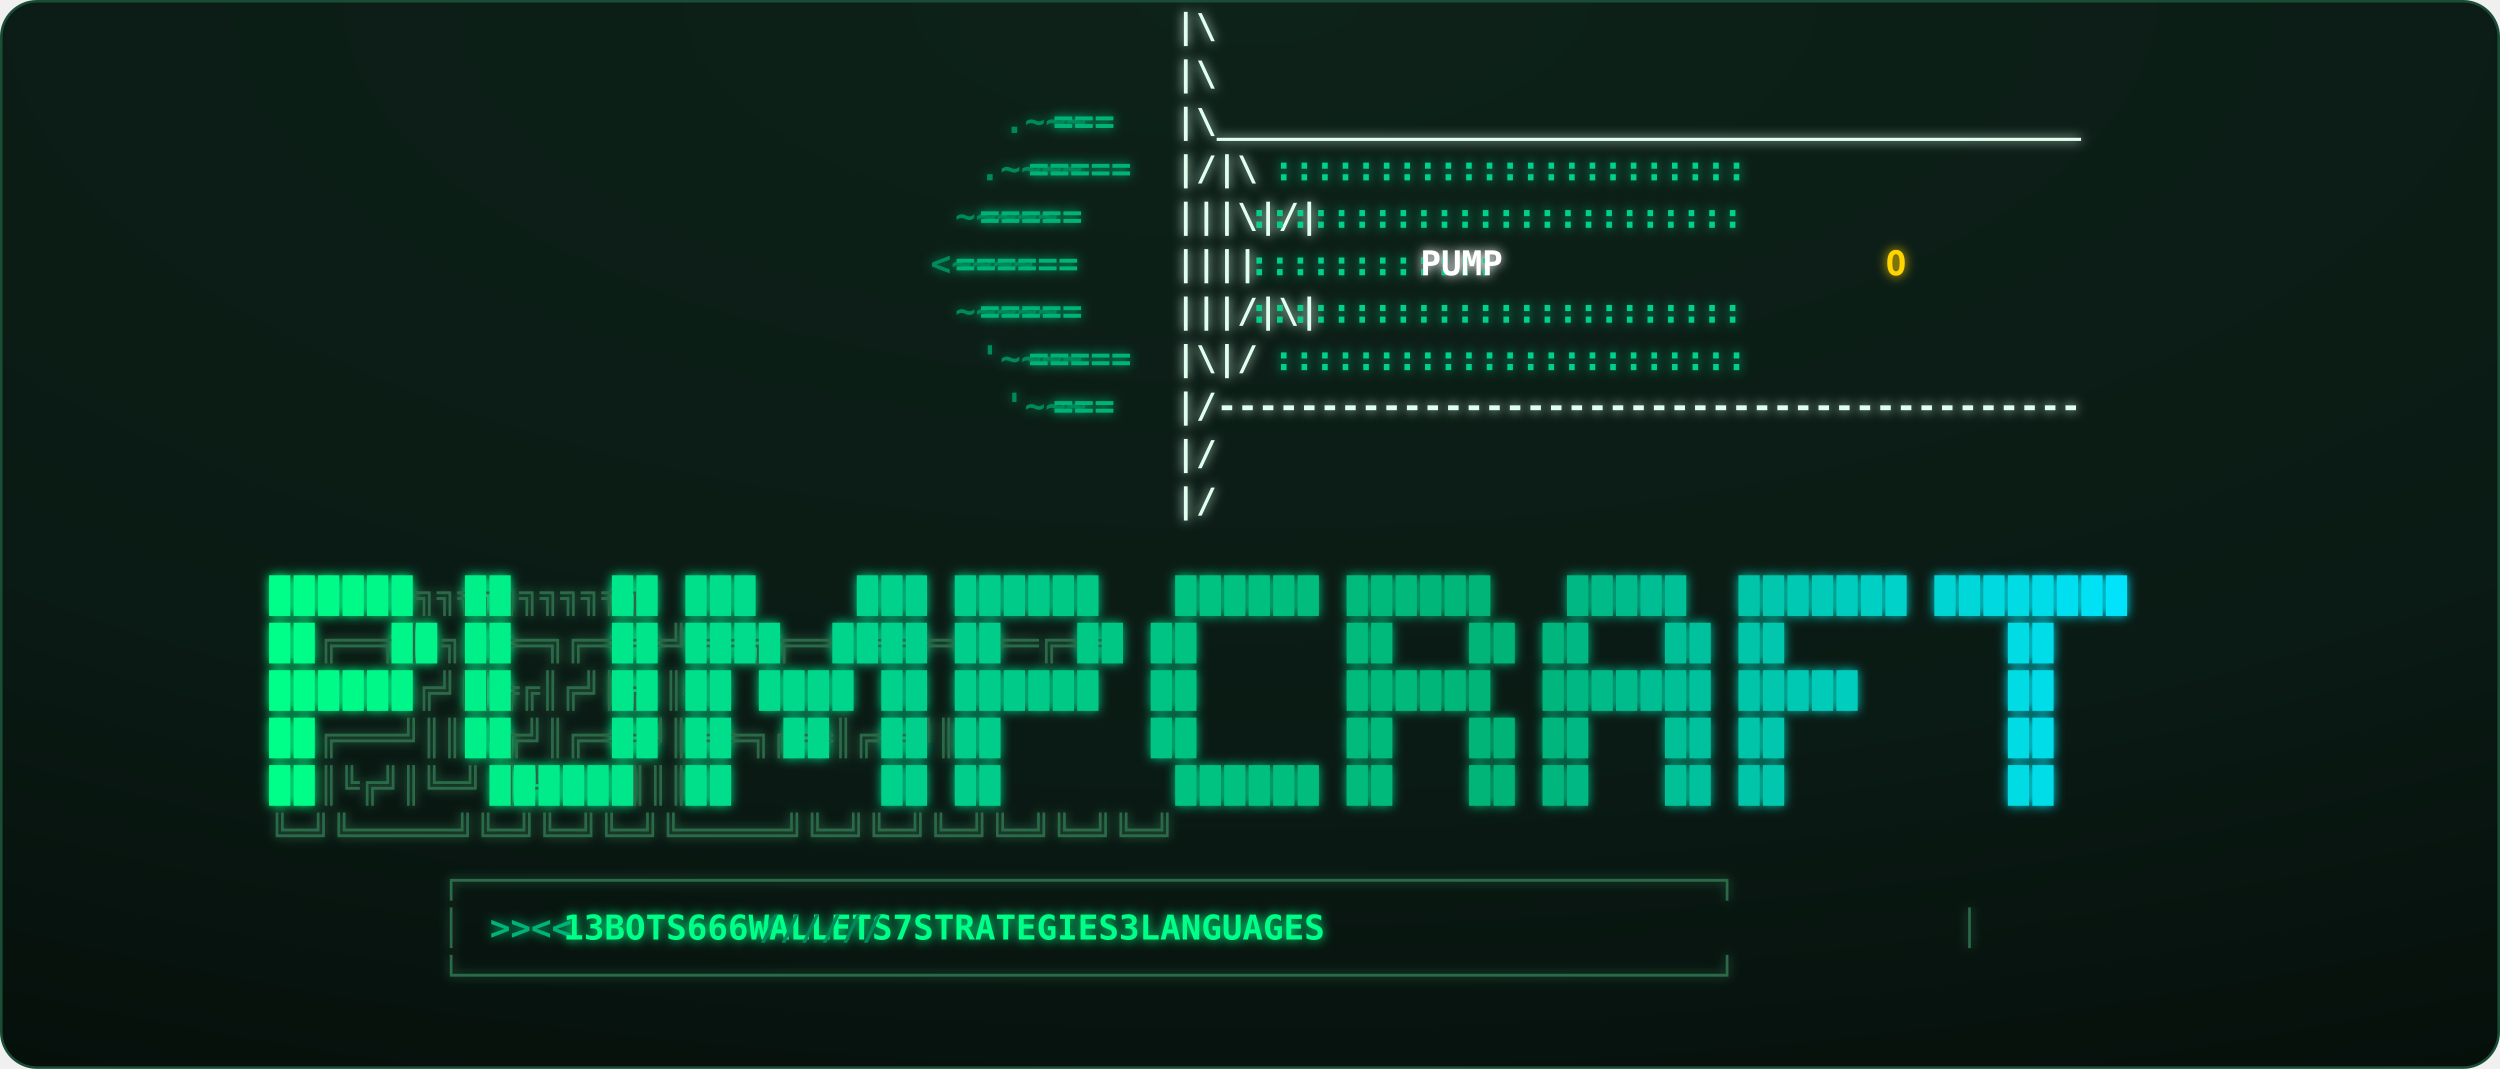
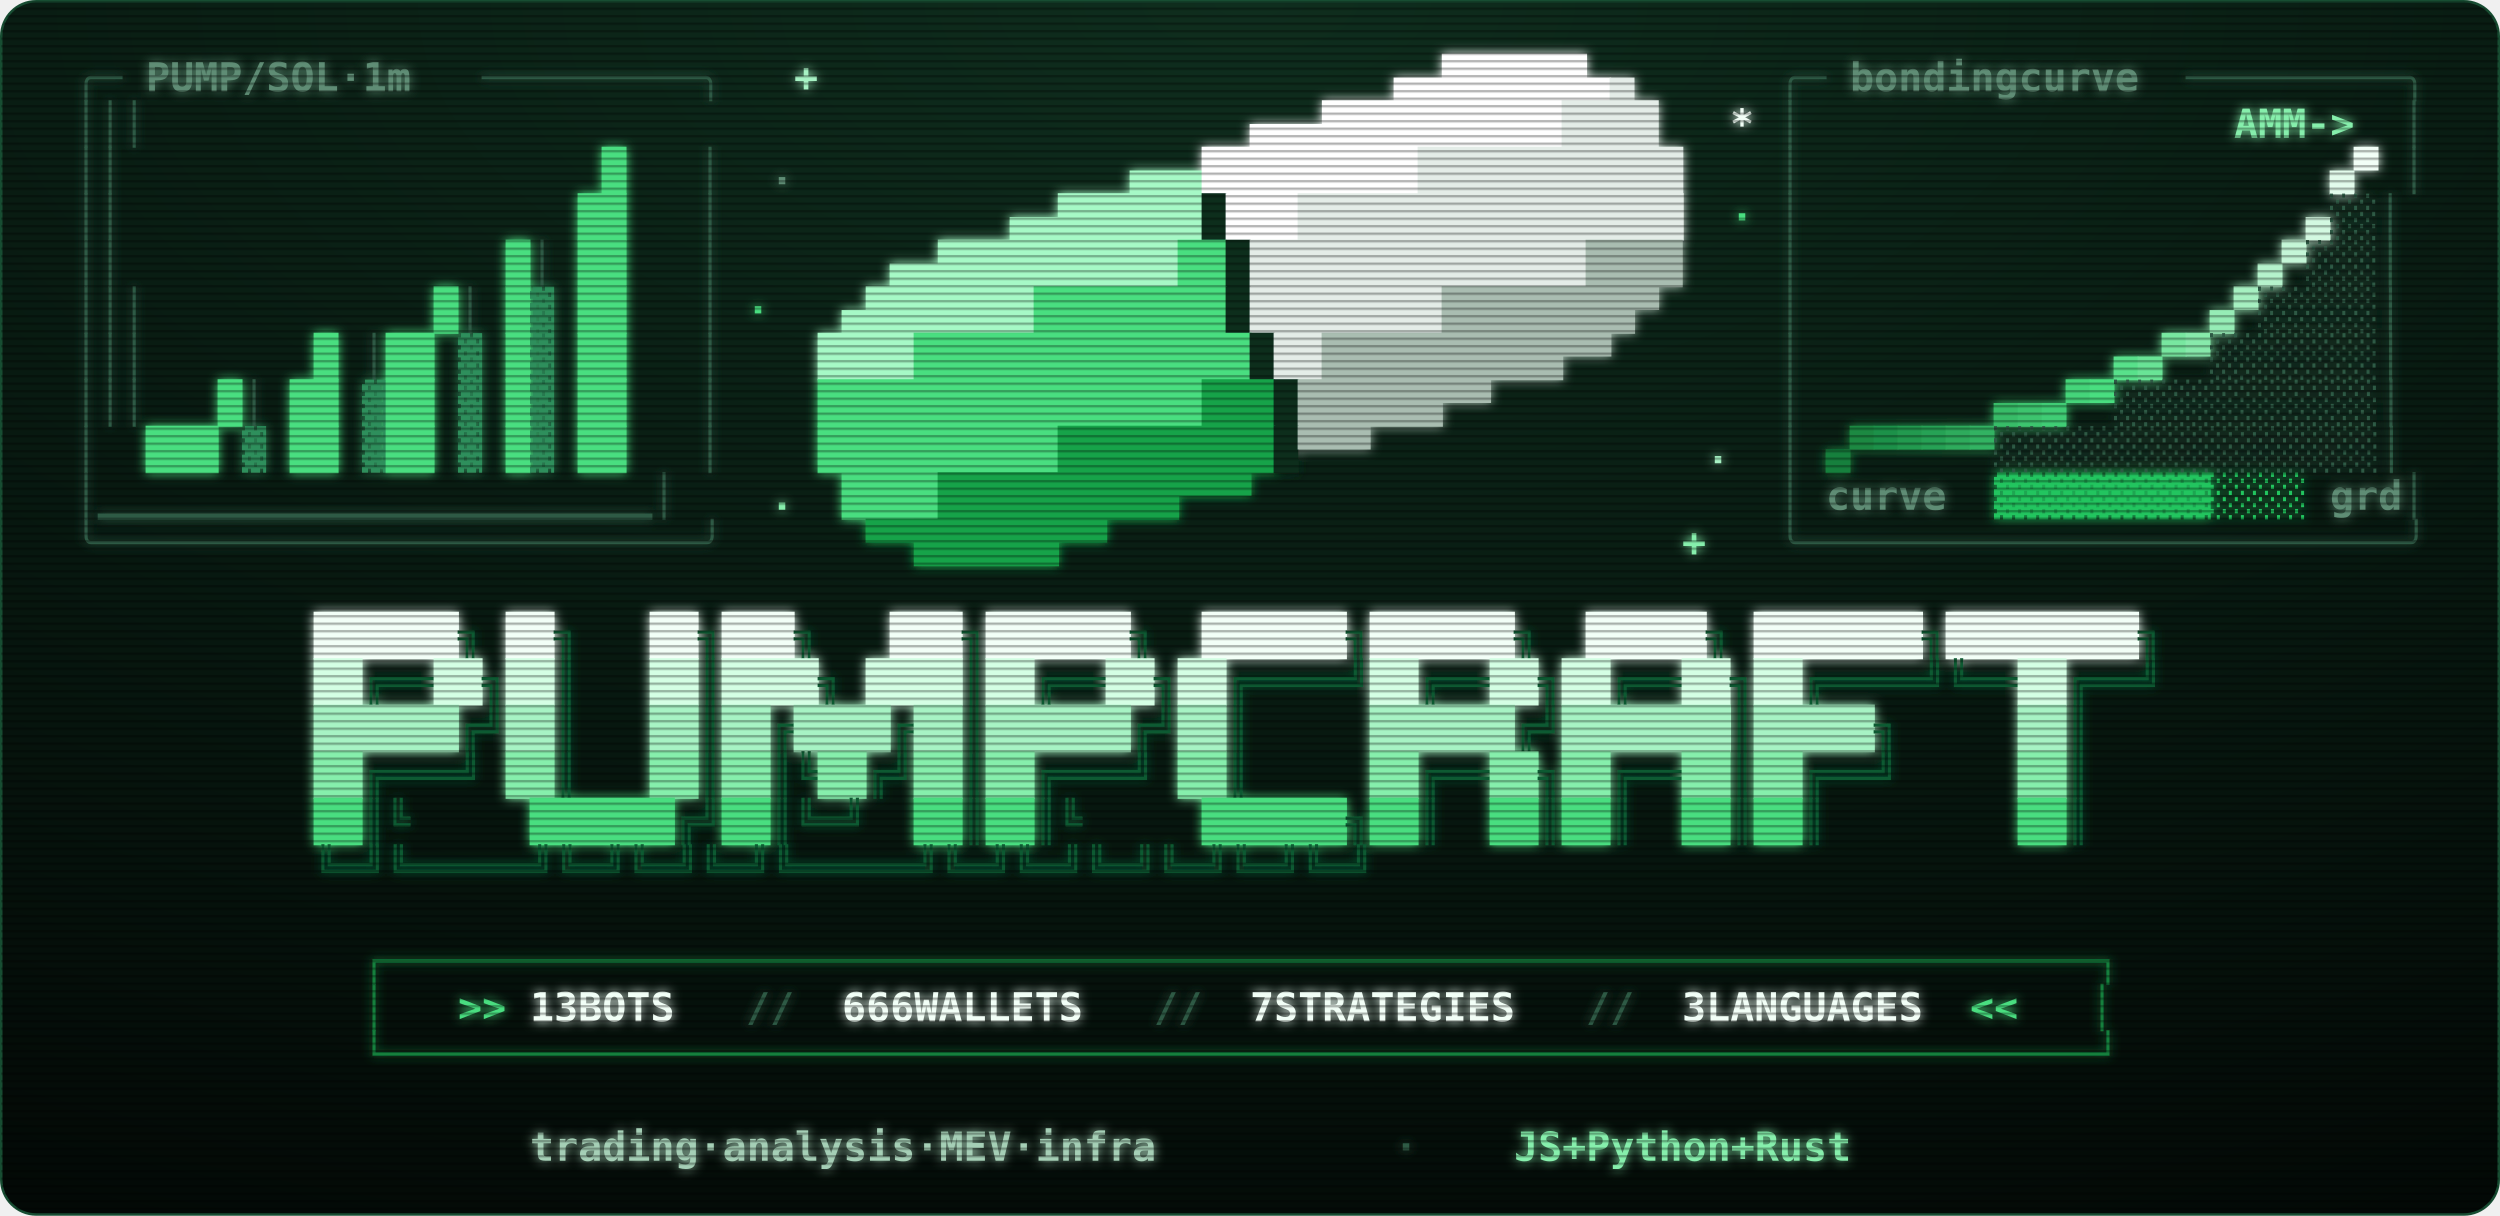
- <svg xmlns="http://www.w3.org/2000/svg" width="980" height="419" viewBox="0 0 980 419">
+ <svg xmlns="http://www.w3.org/2000/svg" width="1000" height="486.3" viewBox="0 0 1000 486.3">
  <defs>
-     <radialGradient id="bg" cx="0.5" cy="0" r="1.2">
-       <stop offset="0" stop-color="#0d2219" />
-       <stop offset="0.6" stop-color="#0a1a14" />
-       <stop offset="1" stop-color="#050d09" />
+     <radialGradient id="bg" cx="0.5" cy="0" r="1.1">
+       <stop offset="0" stop-color="#0f2e1e" />
+       <stop offset="0.6" stop-color="#07170f" />
+       <stop offset="1" stop-color="#030906" />
    </radialGradient>
+     <pattern id="scan" width="4" height="3" patternUnits="userSpaceOnUse">
+       <rect width="4" height="1" fill="#000" opacity="0.28" />
+     </pattern>
    <filter id="glow" x="-5%" y="-20%" width="110%" height="140%">
-       <feGaussianBlur stdDeviation="2" result="b" />
+       <feGaussianBlur stdDeviation="2.2" result="b" />
      <feMerge>
        <feMergeNode in="b" />
        <feMergeNode in="SourceGraphic" />
      </feMerge>
    </filter>
  </defs>
-   <rect x="0.5" y="0.5" width="979" height="418" rx="14" fill="url(#bg)" stroke="#1a4d35" />
-   <g font-family="Menlo,Consolas,'DejaVu Sans Mono','Liberation Mono','Courier New',monospace" font-size="13.4" font-weight="700" filter="url(#glow)">
-     <text y="14.9">
-       <tspan x="460.8 470.4" fill="#e0fff0">|\</tspan>
-     </text>
-     <text y="33.5">
-       <tspan x="460.8 489.6" fill="#e0fff0">|\</tspan>
-     </text>
-     <text y="52.1">
-       <tspan x="393.6 403.2 422.4 441.6" fill="#008a5c">.~~~</tspan>
-       <tspan x="412.8 432.0 451.2" fill="#00b376">===</tspan>
-       <tspan x="460.8 499.2 508.8 518.4 528.0 537.6 547.2 556.8 566.4 576.0 585.6 595.2 604.8 614.4 624.0 633.6 643.2 652.8 662.4 672.0 681.6 691.2 700.8 710.4 720.0 729.6 739.2 748.8 758.4 768.0 777.6 787.2 796.8 806.4 816.0 825.6 835.2 844.8 854.4 864.0 873.6 883.2 892.8 902.4" fill="#e0fff0">|\__________________________________________</tspan>
-     </text>
-     <text y="70.7">
-       <tspan x="384.0 393.6 412.8 432.0 451.2" fill="#008a5c">.~~~~</tspan>
-       <tspan x="403.2 422.4 441.6 470.4 480.0" fill="#00b376">=====</tspan>
-       <tspan x="460.8 489.6 720.0 921.6" fill="#e0fff0">|/|\</tspan>
-       <tspan x="499.2 508.8 518.4 528.0 537.6 547.2 556.8 566.4 576.0 585.6 595.2 604.8 614.4 624.0 633.6 643.2 652.8 662.4 672.0 681.6 691.2 700.8 710.4" fill="#00d18c">:::::::::::::::::::::::</tspan>
-     </text>
-     <text y="89.3">
-       <tspan x="374.4 393.6 412.8 432.0 451.2" fill="#008a5c">~~~~~</tspan>
-       <tspan x="384.0 403.2 422.4 441.6 470.4" fill="#00b376">=====</tspan>
-       <tspan x="460.8 480.0 720.0 739.2 748.8 758.4 931.2" fill="#e0fff0">|||\|/|</tspan>
-       <tspan x="489.6 499.2 508.8 518.4 528.0 537.6 547.2 556.8 566.4 576.0 585.6 595.2 604.8 614.4 624.0 633.6 643.2 652.8 662.4 672.0 681.6 691.2 700.8 710.4" fill="#00d18c">::::::::::::::::::::::::</tspan>
-     </text>
-     <text y="107.9">
-       <tspan x="364.8 384.0 403.2 422.4 441.6" fill="#008a5c">&lt;~~~~</tspan>
-       <tspan x="374.4 393.6 412.8 432.0 451.2 470.4" fill="#00b376">======</tspan>
-       <tspan x="460.8 480.0 710.4 921.6" fill="#e0fff0">||||</tspan>
-       <tspan x="489.6 499.2 508.8 518.4 528.0 643.2 652.8 662.4 672.0 681.6 691.2 700.8" fill="#00d18c">::::::::::::</tspan>
-       <tspan x="556.8 576.0 595.2 614.4" fill="#ffffff">PUMP</tspan>
-       <tspan x="739.2" fill="#ffd400">O</tspan>
-     </text>
-     <text y="126.5">
-       <tspan x="374.4 393.6 412.8 432.0 451.2" fill="#008a5c">~~~~~</tspan>
-       <tspan x="384.0 403.2 422.4 441.6 470.4" fill="#00b376">=====</tspan>
-       <tspan x="460.8 480.0 720.0 739.2 748.8 758.4 931.2" fill="#e0fff0">|||/|\|</tspan>
-       <tspan x="489.6 499.2 508.8 518.4 528.0 537.6 547.2 556.8 566.4 576.0 585.6 595.2 604.8 614.4 624.0 633.6 643.2 652.8 662.4 672.0 681.6 691.2 700.8 710.4" fill="#00d18c">::::::::::::::::::::::::</tspan>
-     </text>
-     <text y="145.1">
-       <tspan x="384.0 393.6 412.8 432.0 451.2" fill="#008a5c">'~~~~</tspan>
-       <tspan x="403.2 422.4 441.6 470.4 480.0" fill="#00b376">=====</tspan>
-       <tspan x="460.8 489.6 720.0 921.6" fill="#e0fff0">|\|/</tspan>
-       <tspan x="499.2 508.8 518.4 528.0 537.6 547.2 556.8 566.4 576.0 585.6 595.2 604.8 614.4 624.0 633.6 643.2 652.8 662.4 672.0 681.6 691.2 700.8 710.4" fill="#00d18c">:::::::::::::::::::::::</tspan>
-     </text>
-     <text y="163.7">
-       <tspan x="393.6 403.2 422.4 441.6" fill="#008a5c">'~~~</tspan>
-       <tspan x="412.8 432.0 451.2" fill="#00b376">===</tspan>
-       <tspan x="460.8 499.2 508.8 518.4 528.0 537.6 547.2 556.8 566.4 576.0 585.6 595.2 604.8 614.4 624.0 633.6 643.2 652.8 662.4 672.0 681.6 691.2 700.8 710.4 720.0 729.6 739.2 748.8 758.4 768.0 777.6 787.2 796.8 806.4 816.0 825.6 835.2 844.8 854.4 864.0 873.6 883.2 892.8 902.4" fill="#e0fff0">|/------------------------------------------</tspan>
-     </text>
-     <text y="182.3">
-       <tspan x="460.8 489.6" fill="#e0fff0">|/</tspan>
-     </text>
-     <text y="200.9">
-       <tspan x="460.8 470.4" fill="#e0fff0">|/</tspan>
-     </text>
-     <text y="238.1">
-       <tspan x="105.6" fill="#00ff88">█</tspan>
-       <tspan x="115.2" fill="#00fd88">█</tspan>
-       <tspan x="124.8" fill="#00fb88">█</tspan>
-       <tspan x="134.4" fill="#00fa88">█</tspan>
-       <tspan x="144.0" fill="#00f889">█</tspan>
-       <tspan x="153.6" fill="#00f689">█</tspan>
-       <tspan x="163.2 201.6 259.2 297.6 364.8 432.0 518.4 585.6 662.4 748.8 835.2" fill="#2a6b4a">╗╗╗╗╗╗╗╗╗╗╗</tspan>
-       <tspan x="182.4" fill="#00f089">█</tspan>
-       <tspan x="192.0" fill="#00ef89">█</tspan>
-       <tspan x="240.0" fill="#00e68a">█</tspan>
-       <tspan x="249.6" fill="#00e48a">█</tspan>
-       <tspan x="268.8" fill="#00e08b">█</tspan>
-       <tspan x="278.4" fill="#00de8b">█</tspan>
-       <tspan x="288.0" fill="#00dc8b">█</tspan>
-       <tspan x="336.0" fill="#00d38c">█</tspan>
-       <tspan x="345.6" fill="#00d28c">█</tspan>
-       <tspan x="355.2" fill="#00d08b">█</tspan>
-       <tspan x="374.4" fill="#00ce8a">█</tspan>
-       <tspan x="384.0" fill="#00cd89">█</tspan>
-       <tspan x="393.6" fill="#00cb88">█</tspan>
-       <tspan x="403.2" fill="#00ca87">█</tspan>
-       <tspan x="412.8" fill="#00c986">█</tspan>
-       <tspan x="422.4" fill="#00c885">█</tspan>
-       <tspan x="460.8" fill="#00c382">█</tspan>
-       <tspan x="470.4" fill="#00c281">█</tspan>
-       <tspan x="480.0" fill="#00c180">█</tspan>
-       <tspan x="489.6" fill="#00c07f">█</tspan>
-       <tspan x="499.2" fill="#00be7e">█</tspan>
-       <tspan x="508.8" fill="#00bd7e">█</tspan>
-       <tspan x="528.0" fill="#00bb7c">█</tspan>
-       <tspan x="537.6" fill="#00ba7b">█</tspan>
-       <tspan x="547.2" fill="#00b97a">█</tspan>
-       <tspan x="556.8" fill="#00b779">█</tspan>
-       <tspan x="566.4" fill="#00b678">█</tspan>
-       <tspan x="576.0" fill="#00b577">█</tspan>
-       <tspan x="614.4" fill="#00b883">█</tspan>
-       <tspan x="624.0" fill="#00ba88">█</tspan>
-       <tspan x="633.6" fill="#00bc8d">█</tspan>
-       <tspan x="643.2" fill="#00be93">█</tspan>
-       <tspan x="652.8" fill="#00c098">█</tspan>
-       <tspan x="681.6" fill="#00c5a8">█</tspan>
-       <tspan x="691.2" fill="#00c7ae">█</tspan>
-       <tspan x="700.8" fill="#00c9b3">█</tspan>
-       <tspan x="710.4" fill="#00cbb9">█</tspan>
-       <tspan x="720.0" fill="#00cdbe">█</tspan>
-       <tspan x="729.6" fill="#00cfc4">█</tspan>
-       <tspan x="739.2" fill="#00d1c9">█</tspan>
-       <tspan x="758.4" fill="#00d5d4">█</tspan>
-       <tspan x="768.0" fill="#00d7d9">█</tspan>
-       <tspan x="777.6" fill="#00d9df">█</tspan>
-       <tspan x="787.2" fill="#00dbe4">█</tspan>
-       <tspan x="796.8" fill="#00dde9">█</tspan>
-       <tspan x="806.4" fill="#00dfef">█</tspan>
-       <tspan x="816.0" fill="#00e1f4">█</tspan>
-       <tspan x="825.6" fill="#00e3fa">█</tspan>
-     </text>
-     <text y="256.7">
-       <tspan x="105.6" fill="#00ff88">█</tspan>
-       <tspan x="115.2" fill="#00fd88">█</tspan>
-       <tspan x="124.8 134.4 144.0 172.8 201.6 259.2 307.2 364.8 393.6 403.2 412.8 441.6 470.4 480.0 489.6 499.2 508.8 518.4 547.2 556.8 566.4 595.2 624.0 633.6 643.2 672.0 700.8 710.4 720.0 729.6 739.2 748.8 758.4 768.0 777.6 806.4 816.0 825.6 835.2" fill="#2a6b4a">╔══╗║║╗║╔══╗╔════╝╔══╗╔══╗╔════╝╚══╔══╝</tspan>
-       <tspan x="153.6" fill="#00f689">█</tspan>
-       <tspan x="163.2" fill="#00f489">█</tspan>
-       <tspan x="182.4" fill="#00f089">█</tspan>
-       <tspan x="192.0" fill="#00ef89">█</tspan>
-       <tspan x="240.0" fill="#00e68a">█</tspan>
-       <tspan x="249.6" fill="#00e48a">█</tspan>
-       <tspan x="268.8" fill="#00e08b">█</tspan>
-       <tspan x="278.4" fill="#00de8b">█</tspan>
-       <tspan x="288.0" fill="#00dc8b">█</tspan>
-       <tspan x="297.6" fill="#00db8b">█</tspan>
-       <tspan x="326.4" fill="#00d58c">█</tspan>
-       <tspan x="336.0" fill="#00d38c">█</tspan>
-       <tspan x="345.6" fill="#00d28c">█</tspan>
-       <tspan x="355.2" fill="#00d08b">█</tspan>
-       <tspan x="374.4" fill="#00ce8a">█</tspan>
-       <tspan x="384.0" fill="#00cd89">█</tspan>
-       <tspan x="422.4" fill="#00c885">█</tspan>
-       <tspan x="432.0" fill="#00c784">█</tspan>
-       <tspan x="451.2" fill="#00c483">█</tspan>
-       <tspan x="460.8" fill="#00c382">█</tspan>
-       <tspan x="528.0" fill="#00bb7c">█</tspan>
-       <tspan x="537.6" fill="#00ba7b">█</tspan>
-       <tspan x="576.0" fill="#00b577">█</tspan>
-       <tspan x="585.6" fill="#00b477">█</tspan>
-       <tspan x="604.8" fill="#00b67d">█</tspan>
-       <tspan x="614.4" fill="#00b883">█</tspan>
-       <tspan x="652.8" fill="#00c098">█</tspan>
-       <tspan x="662.4" fill="#00c19e">█</tspan>
-       <tspan x="681.6" fill="#00c5a8">█</tspan>
-       <tspan x="691.2" fill="#00c7ae">█</tspan>
-       <tspan x="787.2" fill="#00dbe4">█</tspan>
-       <tspan x="796.8" fill="#00dde9">█</tspan>
-     </text>
-     <text y="275.3">
-       <tspan x="105.6" fill="#00ff88">█</tspan>
-       <tspan x="115.2" fill="#00fd88">█</tspan>
-       <tspan x="124.8" fill="#00fb88">█</tspan>
-       <tspan x="134.4" fill="#00fa88">█</tspan>
-       <tspan x="144.0" fill="#00f889">█</tspan>
-       <tspan x="153.6" fill="#00f689">█</tspan>
-       <tspan x="163.2 172.8 201.6 259.2 288.0 336.0 364.8 432.0 441.6 470.4 585.6 595.2 672.0 729.6 806.4" fill="#2a6b4a">╔╝║║╔╔║╔╝║╔╝║╗║</tspan>
-       <tspan x="182.4" fill="#00f089">█</tspan>
-       <tspan x="192.0" fill="#00ef89">█</tspan>
-       <tspan x="240.0" fill="#00e68a">█</tspan>
-       <tspan x="249.6" fill="#00e48a">█</tspan>
-       <tspan x="268.8" fill="#00e08b">█</tspan>
-       <tspan x="278.4" fill="#00de8b">█</tspan>
-       <tspan x="297.6" fill="#00db8b">█</tspan>
-       <tspan x="307.2" fill="#00d98b">█</tspan>
-       <tspan x="316.8" fill="#00d78b">█</tspan>
-       <tspan x="326.4" fill="#00d58c">█</tspan>
-       <tspan x="345.6" fill="#00d28c">█</tspan>
-       <tspan x="355.2" fill="#00d08b">█</tspan>
-       <tspan x="374.4" fill="#00ce8a">█</tspan>
-       <tspan x="384.0" fill="#00cd89">█</tspan>
-       <tspan x="393.6" fill="#00cb88">█</tspan>
-       <tspan x="403.2" fill="#00ca87">█</tspan>
-       <tspan x="412.8" fill="#00c986">█</tspan>
-       <tspan x="422.4" fill="#00c885">█</tspan>
-       <tspan x="451.2" fill="#00c483">█</tspan>
-       <tspan x="460.8" fill="#00c382">█</tspan>
-       <tspan x="528.0" fill="#00bb7c">█</tspan>
-       <tspan x="537.6" fill="#00ba7b">█</tspan>
-       <tspan x="547.2" fill="#00b97a">█</tspan>
-       <tspan x="556.8" fill="#00b779">█</tspan>
-       <tspan x="566.4" fill="#00b678">█</tspan>
-       <tspan x="576.0" fill="#00b577">█</tspan>
-       <tspan x="604.8" fill="#00b67d">█</tspan>
-       <tspan x="614.4" fill="#00b883">█</tspan>
-       <tspan x="624.0" fill="#00ba88">█</tspan>
-       <tspan x="633.6" fill="#00bc8d">█</tspan>
-       <tspan x="643.2" fill="#00be93">█</tspan>
-       <tspan x="652.8" fill="#00c098">█</tspan>
-       <tspan x="662.4" fill="#00c19e">█</tspan>
-       <tspan x="681.6" fill="#00c5a8">█</tspan>
-       <tspan x="691.2" fill="#00c7ae">█</tspan>
-       <tspan x="700.8" fill="#00c9b3">█</tspan>
-       <tspan x="710.4" fill="#00cbb9">█</tspan>
-       <tspan x="720.0" fill="#00cdbe">█</tspan>
-       <tspan x="787.2" fill="#00dbe4">█</tspan>
-       <tspan x="796.8" fill="#00dde9">█</tspan>
-     </text>
-     <text y="293.9">
-       <tspan x="105.6" fill="#00ff88">█</tspan>
-       <tspan x="115.2" fill="#00fd88">█</tspan>
-       <tspan x="124.8 134.4 144.0 153.6 163.2 201.6 259.2 288.0 297.6 326.4 336.0 364.8 393.6 403.2 412.8 422.4 432.0 470.4 547.2 556.8 566.4 595.2 624.0 633.6 643.2 672.0 700.8 710.4 720.0 729.6 806.4" fill="#2a6b4a">╔═══╝║║║╚╔╝║╔═══╝║╔══╗╔══║╔══╝║</tspan>
-       <tspan x="182.4" fill="#00f089">█</tspan>
-       <tspan x="192.0" fill="#00ef89">█</tspan>
-       <tspan x="240.0" fill="#00e68a">█</tspan>
-       <tspan x="249.6" fill="#00e48a">█</tspan>
-       <tspan x="268.8" fill="#00e08b">█</tspan>
-       <tspan x="278.4" fill="#00de8b">█</tspan>
-       <tspan x="307.2" fill="#00d98b">█</tspan>
-       <tspan x="316.8" fill="#00d78b">█</tspan>
-       <tspan x="345.6" fill="#00d28c">█</tspan>
-       <tspan x="355.2" fill="#00d08b">█</tspan>
-       <tspan x="374.4" fill="#00ce8a">█</tspan>
-       <tspan x="384.0" fill="#00cd89">█</tspan>
-       <tspan x="451.2" fill="#00c483">█</tspan>
-       <tspan x="460.8" fill="#00c382">█</tspan>
-       <tspan x="528.0" fill="#00bb7c">█</tspan>
-       <tspan x="537.6" fill="#00ba7b">█</tspan>
-       <tspan x="576.0" fill="#00b577">█</tspan>
-       <tspan x="585.6" fill="#00b477">█</tspan>
-       <tspan x="604.8" fill="#00b67d">█</tspan>
-       <tspan x="614.4" fill="#00b883">█</tspan>
-       <tspan x="652.8" fill="#00c098">█</tspan>
-       <tspan x="662.4" fill="#00c19e">█</tspan>
-       <tspan x="681.6" fill="#00c5a8">█</tspan>
-       <tspan x="691.2" fill="#00c7ae">█</tspan>
-       <tspan x="787.2" fill="#00dbe4">█</tspan>
-       <tspan x="796.8" fill="#00dde9">█</tspan>
-     </text>
-     <text y="312.5">
-       <tspan x="105.6" fill="#00ff88">█</tspan>
-       <tspan x="115.2" fill="#00fd88">█</tspan>
-       <tspan x="124.8 182.4 249.6 259.2 288.0 307.2 316.8 326.4 364.8 393.6 451.2 518.4 547.2 595.2 624.0 672.0 700.8 806.4" fill="#2a6b4a">║╚╔╝║╚═╝║║╚╗║║║║║║</tspan>
-       <tspan x="192.0" fill="#00ef89">█</tspan>
-       <tspan x="201.6" fill="#00ed8a">█</tspan>
-       <tspan x="211.2" fill="#00eb8a">█</tspan>
-       <tspan x="220.8" fill="#00e98a">█</tspan>
-       <tspan x="230.4" fill="#00e78a">█</tspan>
-       <tspan x="240.0" fill="#00e68a">█</tspan>
-       <tspan x="268.8" fill="#00e08b">█</tspan>
-       <tspan x="278.4" fill="#00de8b">█</tspan>
-       <tspan x="345.6" fill="#00d28c">█</tspan>
-       <tspan x="355.2" fill="#00d08b">█</tspan>
-       <tspan x="374.4" fill="#00ce8a">█</tspan>
-       <tspan x="384.0" fill="#00cd89">█</tspan>
-       <tspan x="460.8" fill="#00c382">█</tspan>
-       <tspan x="470.4" fill="#00c281">█</tspan>
-       <tspan x="480.0" fill="#00c180">█</tspan>
-       <tspan x="489.6" fill="#00c07f">█</tspan>
-       <tspan x="499.2" fill="#00be7e">█</tspan>
-       <tspan x="508.8" fill="#00bd7e">█</tspan>
-       <tspan x="528.0" fill="#00bb7c">█</tspan>
-       <tspan x="537.6" fill="#00ba7b">█</tspan>
-       <tspan x="576.0" fill="#00b577">█</tspan>
-       <tspan x="585.6" fill="#00b477">█</tspan>
-       <tspan x="604.8" fill="#00b67d">█</tspan>
-       <tspan x="614.4" fill="#00b883">█</tspan>
-       <tspan x="652.8" fill="#00c098">█</tspan>
-       <tspan x="662.4" fill="#00c19e">█</tspan>
-       <tspan x="681.6" fill="#00c5a8">█</tspan>
-       <tspan x="691.2" fill="#00c7ae">█</tspan>
-       <tspan x="787.2" fill="#00dbe4">█</tspan>
-       <tspan x="796.8" fill="#00dde9">█</tspan>
-     </text>
-     <text y="331.1">
-       <tspan x="105.6 115.2 124.8 192.0 201.6 211.2 220.8 230.4 240.0 249.6 268.8 278.4 288.0 345.6 355.2 364.8 374.4 384.0 393.6 460.8 470.4 480.0 489.6 499.2 508.8 518.4 528.0 537.6 547.2 576.0 585.6 595.2 604.8 614.4 624.0 652.8 662.4 672.0 681.6 691.2 700.8 787.2 796.8 806.4" fill="#2a6b4a">╚═╝╚═════╝╚═╝╚═╝╚═╝╚═════╝╚═╝╚═╝╚═╝╚═╝╚═╝╚═╝</tspan>
-     </text>
-     <text y="349.7">
-       <tspan x="172.8 182.4 192.0 201.6 211.2 220.8 230.4 240.0 249.6 259.2 268.8 278.4 288.0 297.6 307.2 316.8 326.4 336.0 345.6 355.2 364.8 374.4 384.0 393.6 403.2 412.8 422.4 432.0 441.6 451.2 460.8 470.4 480.0 489.6 499.2 508.8 518.4 528.0 537.6 547.2 556.8 566.4 576.0 585.6 595.2 604.8 614.4 624.0 633.6 643.2 652.8 662.4 672.0 681.6 691.2 700.8 710.4 720.0 729.6 739.2 748.8 758.4 768.0" fill="#2a6b4a">┌─────────────────────────────────────────────────────────────┐</tspan>
-     </text>
-     <text y="386.9">
-       <tspan x="172.8 182.4 192.0 201.6 211.2 220.8 230.4 240.0 249.6 259.2 268.8 278.4 288.0 297.6 307.2 316.8 326.4 336.0 345.6 355.2 364.8 374.4 384.0 393.6 403.2 412.8 422.4 432.0 441.6 451.2 460.8 470.4 480.0 489.6 499.2 508.8 518.4 528.0 537.6 547.2 556.8 566.4 576.0 585.6 595.2 604.8 614.4 624.0 633.6 643.2 652.8 662.4 672.0 681.6 691.2 700.8 710.4 720.0 729.6 739.2 748.8 758.4 768.0" fill="#2a6b4a">└─────────────────────────────────────────────────────────────┘</tspan>
-     </text>
-     <text y="368.3">
-       <tspan x="172.8" fill="#2a6b4a">│</tspan>
-     </text>
-     <text y="368.3">
-       <tspan x="768.0" fill="#2a6b4a">│</tspan>
-     </text>
-     <text y="368.3">
-       <tspan x="192.0 201.6 739.2 748.8" fill="#00b376">&gt;&gt;&lt;&lt;</tspan>
-       <tspan x="220.8 230.4 249.6 259.2 268.8 278.4 326.4 336.0 345.6 364.8 374.4 384.0 393.6 403.2 412.8 422.4 470.4 489.6 499.2 508.8 518.4 528.0 537.6 547.2 556.8 566.4 576.0 624.0 643.2 652.8 662.4 672.0 681.6 691.2 700.8 710.4 720.0" fill="#00ff88">13BOTS666WALLETS7STRATEGIES3LANGUAGES</tspan>
-       <tspan x="297.6 307.2 441.6 451.2 595.2 604.8" fill="#008a5c">//////</tspan>
+   <rect x="0.5" y="0.5" width="999" height="485.3" rx="14" fill="url(#bg)" stroke="#174d32" />
+   <g font-family="Menlo,Consolas,'DejaVu Sans Mono','Liberation Mono','Courier New',monospace" font-size="16" font-weight="700" filter="url(#glow)">
+     <text y="36.5">
+       <tspan x="29.6 39.2" fill="#2e5a44">╭─</tspan>
+       <tspan x="58.4 68 77.6 87.2 96.8 106.4 116 125.6 144.8 164 173.6" fill="#5f8d75">PUMP/SOL·1m</tspan>
+       <tspan x="192.8 202.4 212 221.6 231.2 240.8 250.4 260 269.6 279.2" fill="#2e5a44">─────────╮</tspan>
+       <tspan x="317.6" fill="#a7f3c4">+</tspan>
+       <tspan x="557.6 567.2 576.8 586.4 596 605.6 615.2 624.8 634.4" fill="#ffffff">▄▄██████▄</tspan>
+       <tspan x="644" fill="#e4ede8">▄</tspan>
+       <tspan x="711.2 720.8" fill="#2e5a44">╭─</tspan>
+       <tspan x="740 749.6 759.2 768.8 778.4 788 797.6 816.8 826.4 836 845.6 855.2" fill="#5f8d75">bondingcurve</tspan>
+       <tspan x="874.4 884 893.6 903.2 912.8 922.4 932 941.6 951.2 960.8" fill="#2e5a44">─────────╮</tspan>
+     </text>
+     <text y="55.1">
+       <tspan x="29.6 240.8 279.2" fill="#2e5a44">│││</tspan>
+       <tspan x="500 509.6 519.2 528.8 538.4 548 557.6 567.2 576.8 586.4 596 605.6 615.2" fill="#ffffff">▄▄▄██████████</tspan>
+       <tspan x="624.8 634.4 644 653.6" fill="#e4ede8">████</tspan>
+       <tspan x="692" fill="#f2fff7">*</tspan>
+       <tspan x="711.2" fill="#2e5a44">│</tspan>
+       <tspan x="893.6 903.2 912.8 932 941.6" fill="#86efac">AMM-&gt;</tspan>
+       <tspan x="960.8" fill="#2e5a44">│</tspan>
+     </text>
+     <text y="73.7">
+       <tspan x="29.6 231.2" fill="#2e5a44">││</tspan>
+       <tspan x="240.8" fill="#4ade80">█</tspan>
+       <tspan x="279.2" fill="#2e5a44">│</tspan>
+       <tspan x="308" fill="#5f8d75">.</tspan>
+       <tspan x="452 461.6 471.2" fill="#a6f9c6">▄▄▄</tspan>
+       <tspan x="480.8 490.4 500 509.6 519.2 528.8 538.4 548 557.6" fill="#ffffff">█████████</tspan>
+       <tspan x="567.2 576.8 586.4 596 605.6 615.2 624.8 634.4 644 653.6 663.2" fill="#e4ede8">███████████</tspan>
+       <tspan x="711.2" fill="#2e5a44">│</tspan>
+       <tspan x="932" fill="#e3fcec">▄</tspan>
+       <tspan x="941.6" fill="#f2fff7">▀</tspan>
+       <tspan x="960.8" fill="#2e5a44">│</tspan>
+     </text>
+     <text y="92.3">
+       <tspan x="29.6 202.4" fill="#2e5a44">││</tspan>
+       <tspan x="231.2 240.8" fill="#4ade80">██</tspan>
+       <tspan x="279.2" fill="#2e5a44">│</tspan>
+       <tspan x="404 413.6 423.2 432.8 442.4 452 461.6 471.2" fill="#a6f9c6">▄▄██████</tspan>
+       <tspan x="480.8" fill="#0b2e1f">█</tspan>
+       <tspan x="490.4 500 509.6" fill="#ffffff">███</tspan>
+       <tspan x="519.2 528.8 538.4 548 557.6 567.2 576.8 586.4 596 605.6 615.2 624.8 634.4 644 653.6 663.2" fill="#e4ede8">████████████████</tspan>
+       <tspan x="692" fill="#4ade80">·</tspan>
+       <tspan x="711.2" fill="#2e5a44">│</tspan>
+       <tspan x="922.4" fill="#d3f9e1">▄</tspan>
+       <tspan x="932 941.6 960.8" fill="#2e5a44">░░│</tspan>
+     </text>
+     <text y="110.9">
+       <tspan x="29.6 173.6" fill="#2e5a44">││</tspan>
+       <tspan x="202.4" fill="#4ade80">█</tspan>
+       <tspan x="212" fill="#2e5a44">│</tspan>
+       <tspan x="231.2 240.8" fill="#4ade80">██</tspan>
+       <tspan x="279.2" fill="#2e5a44">│</tspan>
+       <tspan x="356 365.6 375.2 384.8 394.4 404 413.6 423.2 432.8 442.4 452 461.6" fill="#a6f9c6">▄▄██████████</tspan>
+       <tspan x="471.2 480.8" fill="#4ade80">██</tspan>
+       <tspan x="490.4" fill="#0b2e1f">█</tspan>
+       <tspan x="500 509.6 519.2 528.8 538.4 548 557.6 567.2 576.8 586.4 596 605.6 615.2 624.8" fill="#e4ede8">██████████████</tspan>
+       <tspan x="634.4 644 653.6 663.2" fill="#a9bdb1">████</tspan>
+       <tspan x="711.2" fill="#2e5a44">│</tspan>
+       <tspan x="903.2" fill="#b5f3cc">▄</tspan>
+       <tspan x="912.8" fill="#c4f6d7">▀</tspan>
+       <tspan x="922.4 932 941.6 960.8" fill="#2e5a44">░░░│</tspan>
+     </text>
+     <text y="129.5">
+       <tspan x="29.6 125.6 154.4" fill="#2e5a44">│││</tspan>
+       <tspan x="173.6" fill="#4ade80">█</tspan>
+       <tspan x="183.2" fill="#2e5a44">│</tspan>
+       <tspan x="202.4" fill="#4ade80">█</tspan>
+       <tspan x="212" fill="#2f8f5b">▓</tspan>
+       <tspan x="231.2 240.8" fill="#4ade80">██</tspan>
+       <tspan x="279.2" fill="#2e5a44">│</tspan>
+       <tspan x="298.4" fill="#4ade80">·</tspan>
+       <tspan x="336.8 346.4 356 365.6 375.2 384.8 394.4 404" fill="#a6f9c6">▄███████</tspan>
+       <tspan x="413.6 423.2 432.8 442.4 452 461.6 471.2 480.8" fill="#4ade80">████████</tspan>
+       <tspan x="490.4" fill="#0b2e1f">█</tspan>
+       <tspan x="500 509.6 519.2 528.8 538.4 548 557.6 567.2" fill="#e4ede8">████████</tspan>
+       <tspan x="576.8 586.4 596 605.6 615.2 624.8 634.4 644 653.6" fill="#a9bdb1">████████▀</tspan>
+       <tspan x="711.2" fill="#2e5a44">│</tspan>
+       <tspan x="884" fill="#96edb6">▄</tspan>
+       <tspan x="893.6" fill="#a6f0c1">▀</tspan>
+       <tspan x="903.2 912.8 922.4 932 941.6 960.8" fill="#2e5a44">░░░░░│</tspan>
+     </text>
+     <text y="148.1">
+       <tspan x="29.6 87.2 116" fill="#2e5a44">│││</tspan>
+       <tspan x="125.6" fill="#4ade80">█</tspan>
+       <tspan x="144.8" fill="#2e5a44">│</tspan>
+       <tspan x="154.4 173.6" fill="#4ade80">██</tspan>
+       <tspan x="183.2" fill="#2f8f5b">▓</tspan>
+       <tspan x="202.4" fill="#4ade80">█</tspan>
+       <tspan x="212" fill="#2f8f5b">▓</tspan>
+       <tspan x="231.2 240.8" fill="#4ade80">██</tspan>
+       <tspan x="279.2" fill="#2e5a44">│</tspan>
+       <tspan x="327.2 336.8 346.4 356" fill="#a6f9c6">████</tspan>
+       <tspan x="365.6 375.2 384.8 394.4 404 413.6 423.2 432.8 442.4 452 461.6 471.2 480.8 490.4" fill="#4ade80">██████████████</tspan>
+       <tspan x="500" fill="#0b2e1f">█</tspan>
+       <tspan x="509.6 519.2" fill="#e4ede8">██</tspan>
+       <tspan x="528.8 538.4 548 557.6 567.2 576.8 586.4 596 605.6 615.2 624.8 634.4" fill="#a9bdb1">██████████▀▀</tspan>
+       <tspan x="711.2" fill="#2e5a44">│</tspan>
+       <tspan x="845.6" fill="#59e18b">▄</tspan>
+       <tspan x="855.2" fill="#69e496">▄</tspan>
+       <tspan x="864.8" fill="#78e7a0">▀</tspan>
+       <tspan x="874.4" fill="#87eaab">▀</tspan>
+       <tspan x="884 893.6 903.2 912.8 922.4 932 941.6 960.8" fill="#2e5a44">░░░░░░░│</tspan>
+     </text>
+     <text y="166.7">
+       <tspan x="29.6 58.4 68" fill="#2e5a44">│││</tspan>
+       <tspan x="87.2" fill="#4ade80">█</tspan>
+       <tspan x="96.8" fill="#2e5a44">│</tspan>
+       <tspan x="116 125.6" fill="#4ade80">██</tspan>
+       <tspan x="144.8" fill="#2f8f5b">▓</tspan>
+       <tspan x="154.4 173.6" fill="#4ade80">██</tspan>
+       <tspan x="183.2" fill="#2f8f5b">▓</tspan>
+       <tspan x="202.4" fill="#4ade80">█</tspan>
+       <tspan x="212" fill="#2f8f5b">▓</tspan>
+       <tspan x="231.2 240.8" fill="#4ade80">██</tspan>
+       <tspan x="279.2" fill="#2e5a44">│</tspan>
+       <tspan x="327.2 336.8 346.4 356 365.6 375.2 384.8 394.4 404 413.6 423.2 432.8 442.4 452 461.6 471.2" fill="#4ade80">████████████████</tspan>
+       <tspan x="480.8 490.4 500" fill="#16a34a">███</tspan>
+       <tspan x="509.6" fill="#0b2e1f">█</tspan>
+       <tspan x="519.2 528.8 538.4 548 557.6 567.2 576.8 586.4" fill="#a9bdb1">██████▀▀</tspan>
+       <tspan x="711.2" fill="#2e5a44">│</tspan>
+       <tspan x="797.6" fill="#37bc68">▄</tspan>
+       <tspan x="807.2" fill="#3cc46e">▄</tspan>
+       <tspan x="816.8" fill="#40cd74">▄</tspan>
+       <tspan x="826.4" fill="#45d57a">▀</tspan>
+       <tspan x="836" fill="#4ade80">▀</tspan>
+       <tspan x="845.6 855.2 864.8 874.4 884 893.6 903.2 912.8 922.4 932 941.6 960.8" fill="#2e5a44">░░░░░░░░░░░│</tspan>
+     </text>
+     <text y="185.3">
+       <tspan x="29.6" fill="#2e5a44">│</tspan>
+       <tspan x="58.4 68 87.2" fill="#4ade80">███</tspan>
+       <tspan x="96.8" fill="#2f8f5b">▓</tspan>
+       <tspan x="116 125.6" fill="#4ade80">██</tspan>
+       <tspan x="144.8" fill="#2f8f5b">▓</tspan>
+       <tspan x="154.4 173.6" fill="#4ade80">██</tspan>
+       <tspan x="183.2" fill="#2f8f5b">▓</tspan>
+       <tspan x="202.4" fill="#4ade80">█</tspan>
+       <tspan x="212" fill="#2f8f5b">▓</tspan>
+       <tspan x="231.2 240.8" fill="#4ade80">██</tspan>
+       <tspan x="279.2" fill="#2e5a44">│</tspan>
+       <tspan x="327.2 336.8 346.4 356 365.6 375.2 384.8 394.4 404 413.6" fill="#4ade80">██████████</tspan>
+       <tspan x="423.2 432.8 442.4 452 461.6 471.2 480.8 490.4 500" fill="#16a34a">█████████</tspan>
+       <tspan x="509.6" fill="#0b2e1f">█</tspan>
+       <tspan x="519.2 528.8 538.4" fill="#a9bdb1">▀▀▀</tspan>
+       <tspan x="682.4" fill="#a7f3c4">.</tspan>
+       <tspan x="711.2" fill="#2e5a44">│</tspan>
+       <tspan x="730.4" fill="#15803d">▄</tspan>
+       <tspan x="740" fill="#1a8943">▀</tspan>
+       <tspan x="749.6" fill="#1f9149">▀</tspan>
+       <tspan x="759.2" fill="#239a4f">▀</tspan>
+       <tspan x="768.8" fill="#28a255">▀</tspan>
+       <tspan x="778.4" fill="#2dab5b">▀</tspan>
+       <tspan x="788" fill="#32b362">▀</tspan>
+       <tspan x="797.6 807.2 816.8 826.4 836 845.6 855.2 864.8 874.4 884 893.6 903.2 912.8 922.4 932 941.6 960.8" fill="#2e5a44">░░░░░░░░░░░░░░░░│</tspan>
+     </text>
+     <text y="203.9">
+       <tspan x="29.6 48.8 58.4 68 77.6 87.2 96.8 106.4 116 125.6 135.2 144.8 154.4 164 173.6 183.2 192.8 202.4 212 221.6 231.2 240.8 250.4 260 279.2" fill="#2e5a44">│▁▁▁▁▁▁▁▁▁▁▁▁▁▁▁▁▁▁▁▁▁▁▁│</tspan>
+       <tspan x="308" fill="#86efac">.</tspan>
+       <tspan x="336.8 346.4 356 365.6" fill="#4ade80">████</tspan>
+       <tspan x="375.2 384.8 394.4 404 413.6 423.2 432.8 442.4 452 461.6 471.2 480.8 490.4" fill="#16a34a">██████████▀▀▀</tspan>
+       <tspan x="711.2" fill="#2e5a44">│</tspan>
+       <tspan x="730.4 740 749.6 759.2 768.8" fill="#5f8d75">curve</tspan>
+       <tspan x="797.6 807.2 816.8 826.4 836 845.6 855.2 864.8 874.4 884 893.6 903.2 912.8" fill="#22c55e">▓▓▓▓▓▓▓▓▓░░░░</tspan>
+       <tspan x="932 941.6 951.2" fill="#5f8d75">grd</tspan>
+       <tspan x="960.8" fill="#2e5a44">│</tspan>
+     </text>
+     <text y="222.5">
+       <tspan x="29.6 39.2 48.8 58.4 68 77.6 87.2 96.8 106.4 116 125.6 135.2 144.8 154.4 164 173.6 183.2 192.8 202.4 212 221.6 231.2 240.8 250.4 260 269.6 279.2" fill="#2e5a44">╰─────────────────────────╯</tspan>
+       <tspan x="346.4 356 365.6 375.2 384.8 394.4 404 413.6 423.2 432.8" fill="#16a34a">▀▀██████▀▀</tspan>
+       <tspan x="672.8" fill="#86efac">+</tspan>
+       <tspan x="711.2 720.8 730.4 740 749.6 759.2 768.8 778.4 788 797.6 807.2 816.8 826.4 836 845.6 855.2 864.8 874.4 884 893.6 903.2 912.8 922.4 932 941.6 951.2 960.8" fill="#2e5a44">╰─────────────────────────╯</tspan>
+     </text>
+     <text y="259.7">
+       <tspan x="125.6 135.2 144.8 154.4 164 173.6" fill="#f2fff7">██████</tspan>
+       <tspan x="183.2" fill="#0f5a32">╗</tspan>
+       <tspan x="202.4 212" fill="#f2fff7">██</tspan>
+       <tspan x="221.6" fill="#0f5a32">╗</tspan>
+       <tspan x="260 269.6" fill="#f2fff7">██</tspan>
+       <tspan x="279.2" fill="#0f5a32">╗</tspan>
+       <tspan x="288.8 298.4 308" fill="#f2fff7">███</tspan>
+       <tspan x="317.6" fill="#0f5a32">╗</tspan>
+       <tspan x="356 365.6 375.2" fill="#f2fff7">███</tspan>
+       <tspan x="384.8" fill="#0f5a32">╗</tspan>
+       <tspan x="394.4 404 413.6 423.2 432.8 442.4" fill="#f2fff7">██████</tspan>
+       <tspan x="452" fill="#0f5a32">╗</tspan>
+       <tspan x="480.8 490.4 500 509.6 519.2 528.8" fill="#f2fff7">██████</tspan>
+       <tspan x="538.4" fill="#0f5a32">╗</tspan>
+       <tspan x="548 557.6 567.2 576.8 586.4 596" fill="#f2fff7">██████</tspan>
+       <tspan x="605.6" fill="#0f5a32">╗</tspan>
+       <tspan x="634.4 644 653.6 663.2 672.8" fill="#f2fff7">█████</tspan>
+       <tspan x="682.4" fill="#0f5a32">╗</tspan>
+       <tspan x="701.6 711.2 720.8 730.4 740 749.6 759.2" fill="#f2fff7">███████</tspan>
+       <tspan x="768.8" fill="#0f5a32">╗</tspan>
+       <tspan x="778.4 788 797.6 807.2 816.8 826.4 836 845.6" fill="#f2fff7">████████</tspan>
+       <tspan x="855.2" fill="#0f5a32">╗</tspan>
+     </text>
+     <text y="278.3">
+       <tspan x="125.6 135.2" fill="#d4ffe4">██</tspan>
+       <tspan x="144.8 154.4 164" fill="#0f5a32">╔══</tspan>
+       <tspan x="173.6 183.2" fill="#d4ffe4">██</tspan>
+       <tspan x="192.8" fill="#0f5a32">╗</tspan>
+       <tspan x="202.4 212" fill="#d4ffe4">██</tspan>
+       <tspan x="221.6" fill="#0f5a32">║</tspan>
+       <tspan x="260 269.6" fill="#d4ffe4">██</tspan>
+       <tspan x="279.2" fill="#0f5a32">║</tspan>
+       <tspan x="288.8 298.4 308 317.6" fill="#d4ffe4">████</tspan>
+       <tspan x="327.2" fill="#0f5a32">╗</tspan>
+       <tspan x="346.4 356 365.6 375.2" fill="#d4ffe4">████</tspan>
+       <tspan x="384.8" fill="#0f5a32">║</tspan>
+       <tspan x="394.4 404" fill="#d4ffe4">██</tspan>
+       <tspan x="413.6 423.2 432.8" fill="#0f5a32">╔══</tspan>
+       <tspan x="442.4 452" fill="#d4ffe4">██</tspan>
+       <tspan x="461.6" fill="#0f5a32">╗</tspan>
+       <tspan x="471.2 480.8" fill="#d4ffe4">██</tspan>
+       <tspan x="490.4 500 509.6 519.2 528.8 538.4" fill="#0f5a32">╔════╝</tspan>
+       <tspan x="548 557.6" fill="#d4ffe4">██</tspan>
+       <tspan x="567.2 576.8 586.4" fill="#0f5a32">╔══</tspan>
+       <tspan x="596 605.6" fill="#d4ffe4">██</tspan>
+       <tspan x="615.2" fill="#0f5a32">╗</tspan>
+       <tspan x="624.8 634.4" fill="#d4ffe4">██</tspan>
+       <tspan x="644 653.6 663.2" fill="#0f5a32">╔══</tspan>
+       <tspan x="672.8 682.4" fill="#d4ffe4">██</tspan>
+       <tspan x="692" fill="#0f5a32">╗</tspan>
+       <tspan x="701.6 711.2" fill="#d4ffe4">██</tspan>
+       <tspan x="720.8 730.4 740 749.6 759.2 768.8 778.4 788 797.6" fill="#0f5a32">╔════╝╚══</tspan>
+       <tspan x="807.2 816.8" fill="#d4ffe4">██</tspan>
+       <tspan x="826.4 836 845.6 855.2" fill="#0f5a32">╔══╝</tspan>
+     </text>
+     <text y="296.9">
+       <tspan x="125.6 135.2 144.8 154.4 164 173.6" fill="#a7f3c4">██████</tspan>
+       <tspan x="183.2 192.8" fill="#0f5a32">╔╝</tspan>
+       <tspan x="202.4 212" fill="#a7f3c4">██</tspan>
+       <tspan x="221.6" fill="#0f5a32">║</tspan>
+       <tspan x="260 269.6" fill="#a7f3c4">██</tspan>
+       <tspan x="279.2" fill="#0f5a32">║</tspan>
+       <tspan x="288.8 298.4" fill="#a7f3c4">██</tspan>
+       <tspan x="308" fill="#0f5a32">╔</tspan>
+       <tspan x="317.6 327.2 336.8 346.4" fill="#a7f3c4">████</tspan>
+       <tspan x="356" fill="#0f5a32">╔</tspan>
+       <tspan x="365.6 375.2" fill="#a7f3c4">██</tspan>
+       <tspan x="384.8" fill="#0f5a32">║</tspan>
+       <tspan x="394.4 404 413.6 423.2 432.8 442.4" fill="#a7f3c4">██████</tspan>
+       <tspan x="452 461.6" fill="#0f5a32">╔╝</tspan>
+       <tspan x="471.2 480.8" fill="#a7f3c4">██</tspan>
+       <tspan x="490.4" fill="#0f5a32">║</tspan>
+       <tspan x="548 557.6 567.2 576.8 586.4 596" fill="#a7f3c4">██████</tspan>
+       <tspan x="605.6 615.2" fill="#0f5a32">╔╝</tspan>
+       <tspan x="624.8 634.4 644 653.6 663.2 672.8 682.4" fill="#a7f3c4">███████</tspan>
+       <tspan x="692" fill="#0f5a32">║</tspan>
+       <tspan x="701.6 711.2 720.8 730.4 740" fill="#a7f3c4">█████</tspan>
+       <tspan x="749.6" fill="#0f5a32">╗</tspan>
+       <tspan x="807.2 816.8" fill="#a7f3c4">██</tspan>
+       <tspan x="826.4" fill="#0f5a32">║</tspan>
+     </text>
+     <text y="315.5">
+       <tspan x="125.6 135.2" fill="#86efac">██</tspan>
+       <tspan x="144.8 154.4 164 173.6 183.2" fill="#0f5a32">╔═══╝</tspan>
+       <tspan x="202.4 212" fill="#86efac">██</tspan>
+       <tspan x="221.6" fill="#0f5a32">║</tspan>
+       <tspan x="260 269.6" fill="#86efac">██</tspan>
+       <tspan x="279.2" fill="#0f5a32">║</tspan>
+       <tspan x="288.8 298.4" fill="#86efac">██</tspan>
+       <tspan x="308 317.6" fill="#0f5a32">║╚</tspan>
+       <tspan x="327.2 336.8" fill="#86efac">██</tspan>
+       <tspan x="346.4 356" fill="#0f5a32">╔╝</tspan>
+       <tspan x="365.6 375.2" fill="#86efac">██</tspan>
+       <tspan x="384.8" fill="#0f5a32">║</tspan>
+       <tspan x="394.4 404" fill="#86efac">██</tspan>
+       <tspan x="413.6 423.2 432.8 442.4 452" fill="#0f5a32">╔═══╝</tspan>
+       <tspan x="471.2 480.8" fill="#86efac">██</tspan>
+       <tspan x="490.4" fill="#0f5a32">║</tspan>
+       <tspan x="548 557.6" fill="#86efac">██</tspan>
+       <tspan x="567.2 576.8 586.4" fill="#0f5a32">╔══</tspan>
+       <tspan x="596 605.6" fill="#86efac">██</tspan>
+       <tspan x="615.2" fill="#0f5a32">╗</tspan>
+       <tspan x="624.8 634.4" fill="#86efac">██</tspan>
+       <tspan x="644 653.6 663.2" fill="#0f5a32">╔══</tspan>
+       <tspan x="672.8 682.4" fill="#86efac">██</tspan>
+       <tspan x="692" fill="#0f5a32">║</tspan>
+       <tspan x="701.6 711.2" fill="#86efac">██</tspan>
+       <tspan x="720.8 730.4 740 749.6" fill="#0f5a32">╔══╝</tspan>
+       <tspan x="807.2 816.8" fill="#86efac">██</tspan>
+       <tspan x="826.4" fill="#0f5a32">║</tspan>
+     </text>
+     <text y="334.1">
+       <tspan x="125.6 135.2" fill="#4ade80">██</tspan>
+       <tspan x="144.8 202.4" fill="#0f5a32">║╚</tspan>
+       <tspan x="212 221.6 231.2 240.8 250.4 260" fill="#4ade80">██████</tspan>
+       <tspan x="269.6 279.2" fill="#0f5a32">╔╝</tspan>
+       <tspan x="288.8 298.4" fill="#4ade80">██</tspan>
+       <tspan x="308 327.2 336.8 346.4" fill="#0f5a32">║╚═╝</tspan>
+       <tspan x="365.6 375.2" fill="#4ade80">██</tspan>
+       <tspan x="384.8" fill="#0f5a32">║</tspan>
+       <tspan x="394.4 404" fill="#4ade80">██</tspan>
+       <tspan x="413.6 471.2" fill="#0f5a32">║╚</tspan>
+       <tspan x="480.8 490.4 500 509.6 519.2 528.8" fill="#4ade80">██████</tspan>
+       <tspan x="538.4" fill="#0f5a32">╗</tspan>
+       <tspan x="548 557.6" fill="#4ade80">██</tspan>
+       <tspan x="567.2" fill="#0f5a32">║</tspan>
+       <tspan x="596 605.6" fill="#4ade80">██</tspan>
+       <tspan x="615.2" fill="#0f5a32">║</tspan>
+       <tspan x="624.8 634.4" fill="#4ade80">██</tspan>
+       <tspan x="644" fill="#0f5a32">║</tspan>
+       <tspan x="672.8 682.4" fill="#4ade80">██</tspan>
+       <tspan x="692" fill="#0f5a32">║</tspan>
+       <tspan x="701.6 711.2" fill="#4ade80">██</tspan>
+       <tspan x="720.8" fill="#0f5a32">║</tspan>
+       <tspan x="807.2 816.8" fill="#4ade80">██</tspan>
+       <tspan x="826.4" fill="#0f5a32">║</tspan>
+     </text>
+     <text y="352.7">
+       <tspan x="125.6 135.2 144.8 212 221.6 231.2 240.8 250.4 260 269.6 288.8 298.4 308 365.6 375.2 384.8 394.4 404 413.6 480.8 490.4 500 509.6 519.2 528.8 538.4 548 557.6 567.2 596 605.6 615.2 624.8 634.4 644 672.8 682.4 692 701.6 711.2 720.8 807.2 816.8 826.4" fill="#0f5a32">╚═╝╚═════╝╚═╝╚═╝╚═╝╚═════╝╚═╝╚═╝╚═╝╚═╝╚═╝╚═╝</tspan>
+     </text>
+     <text y="389.9">
+       <tspan x="144.8 154.4 164 173.6 183.2 192.8 202.4 212 221.6 231.2 240.8 250.4 260 269.6 279.2 288.8 298.4 308 317.6 327.2 336.8 346.4 356 365.6 375.2 384.8 394.4 404 413.6 423.2 432.8 442.4 452 461.6 471.2 480.8 490.4 500 509.6 519.2 528.8 538.4 548 557.6 567.2 576.8 586.4 596 605.6 615.2 624.8 634.4 644 653.6 663.2 672.8 682.4 692 701.6 711.2 720.8 730.4 740 749.6 759.2 768.8 778.4 788 797.6 807.2 816.8 826.4 836" fill="#15803d">┌───────────────────────────────────────────────────────────────────────┐</tspan>
+     </text>
+     <text y="408.5">
+       <tspan x="144.8" fill="#15803d">│</tspan>
+       <tspan x="183.2 192.8" fill="#4ade80">&gt;&gt;</tspan>
+       <tspan x="212 221.6 240.8 250.4 260 269.6" fill="#f2fff7">13BOTS</tspan>
+       <tspan x="298.4 308" fill="#2e5a44">//</tspan>
+       <tspan x="336.8 346.4 356 375.2 384.8 394.4 404 413.6 423.2 432.8" fill="#f2fff7">666WALLETS</tspan>
+       <tspan x="461.6 471.2" fill="#2e5a44">//</tspan>
+       <tspan x="500 519.2 528.8 538.4 548 557.6 567.2 576.8 586.4 596 605.6" fill="#f2fff7">7STRATEGIES</tspan>
+       <tspan x="634.4 644" fill="#2e5a44">//</tspan>
+       <tspan x="672.8 692 701.6 711.2 720.8 730.4 740 749.6 759.2 768.8" fill="#f2fff7">3LANGUAGES</tspan>
+       <tspan x="788 797.6" fill="#4ade80">&lt;&lt;</tspan>
+       <tspan x="836" fill="#15803d">│</tspan>
+     </text>
+     <text y="427.1">
+       <tspan x="144.8 154.4 164 173.6 183.2 192.8 202.4 212 221.6 231.2 240.8 250.4 260 269.6 279.2 288.8 298.4 308 317.6 327.2 336.8 346.4 356 365.6 375.2 384.8 394.4 404 413.6 423.2 432.8 442.4 452 461.6 471.2 480.8 490.4 500 509.6 519.2 528.8 538.4 548 557.6 567.2 576.8 586.4 596 605.6 615.2 624.8 634.4 644 653.6 663.2 672.8 682.4 692 701.6 711.2 720.8 730.4 740 749.6 759.2 768.8 778.4 788 797.6 807.2 816.8 826.4 836" fill="#15803d">└───────────────────────────────────────────────────────────────────────┘</tspan>
+     </text>
+     <text y="464.3">
+       <tspan x="212 221.6 231.2 240.8 250.4 260 269.6 288.8 308 317.6 327.2 336.8 346.4 356 365.6 375.2 394.4 413.6 423.2 432.8 452 471.2 480.8 490.4 500 509.6" fill="#a5cfb6">trading·analysis·MEV·infra</tspan>
+       <tspan x="557.6" fill="#2e5a44">·</tspan>
+       <tspan x="605.6 615.2 634.4 653.6 663.2 672.8 682.4 692 701.6 720.8 740 749.6 759.2 768.8" fill="#86efac">JS+Python+Rust</tspan>
    </text>
  </g>
+   <rect x="0.5" y="0.5" width="999" height="485.3" rx="14" fill="url(#scan)" />
</svg>
